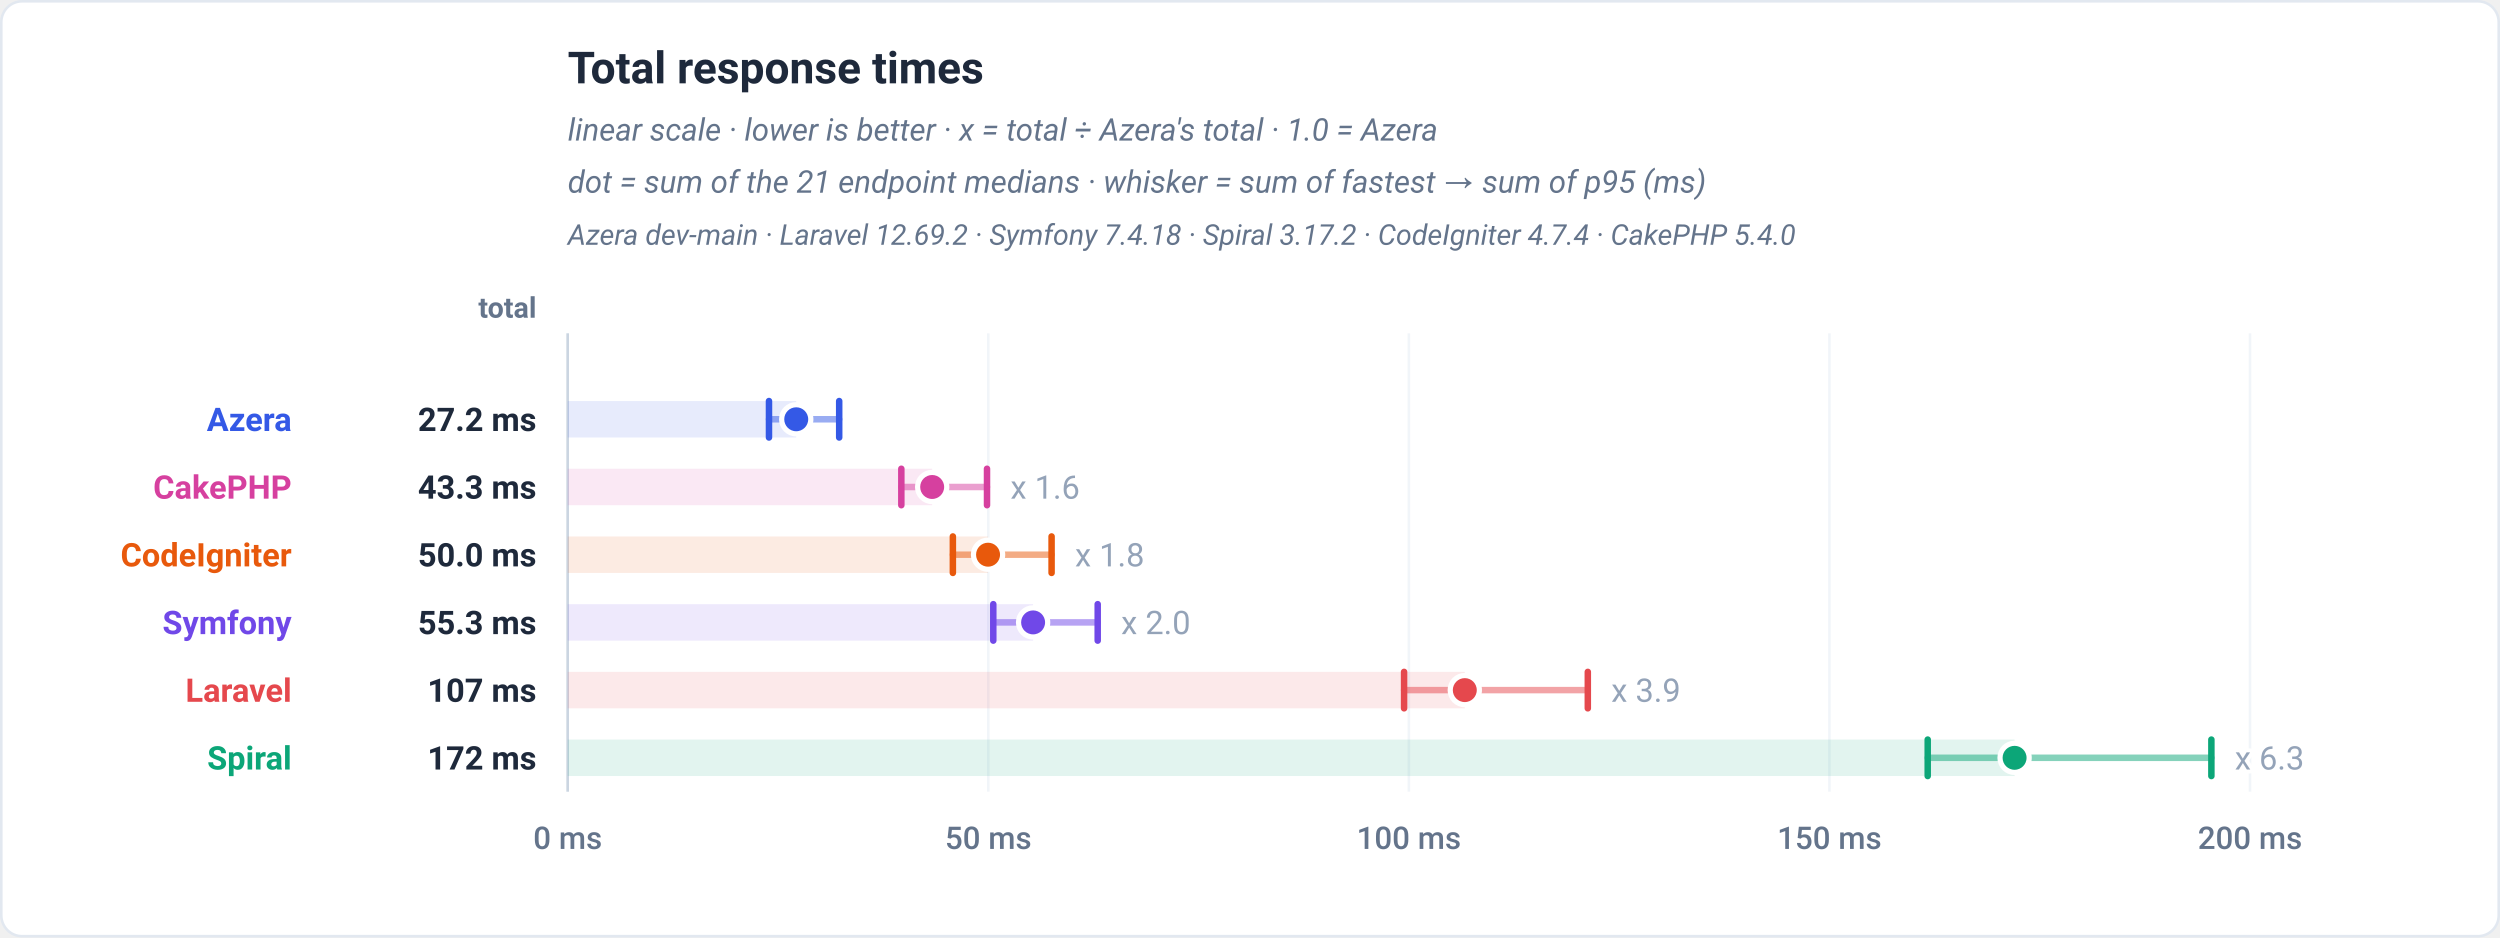
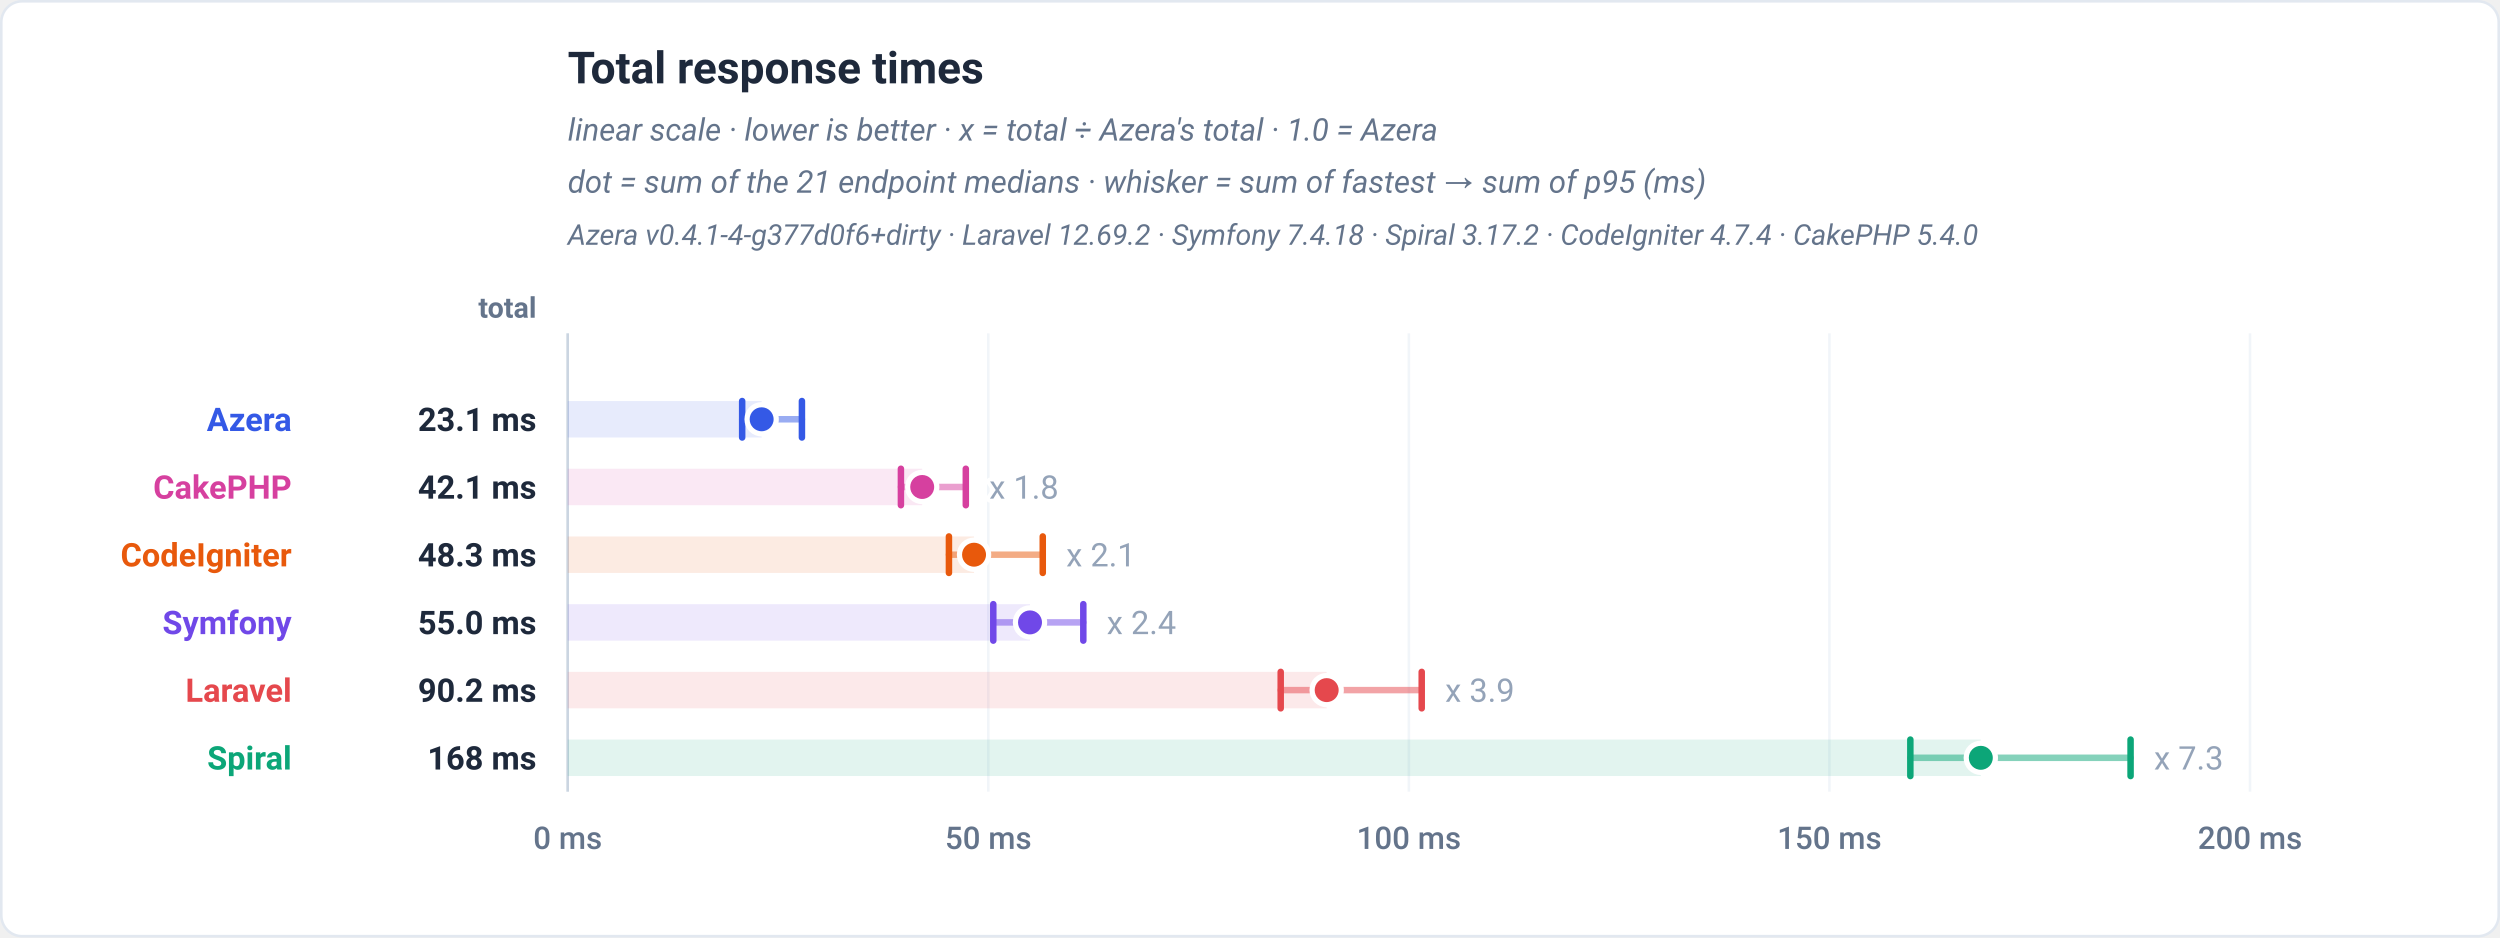
<svg xmlns="http://www.w3.org/2000/svg" viewBox="0 0 960 360" width="960" height="360" role="img" font-family="-apple-system,BlinkMacSystemFont,'Segoe UI',Roboto,Helvetica,Arial,sans-serif">
  <rect x="0.5" y="0.5" width="959" height="359" rx="8" fill="#ffffff" stroke="#e2e8f0" />
  <text x="218" y="32" font-family="-apple-system,BlinkMacSystemFont,'Segoe UI',Roboto,Helvetica,Arial,sans-serif" font-size="17" font-weight="700" fill="#1e293b" text-anchor="start">Total response times</text>
  <text x="218" y="54" font-family="-apple-system,BlinkMacSystemFont,'Segoe UI',Roboto,Helvetica,Arial,sans-serif" font-size="12" font-weight="400" fill="#64748b" text-anchor="start" font-style="italic">linear scale · lower is better · x = total ÷ Azera's total · 1.0 = Azera</text>
  <text x="218" y="74" font-family="-apple-system,BlinkMacSystemFont,'Segoe UI',Roboto,Helvetica,Arial,sans-serif" font-size="12" font-weight="400" fill="#64748b" text-anchor="start" font-style="italic">dot = sum of the 21 endpoint medians · whisker = sum of fastest → sum of p95 (ms)</text>
-   <text x="218" y="94" font-family="-apple-system,BlinkMacSystemFont,'Segoe UI',Roboto,Helvetica,Arial,sans-serif" font-size="11" font-weight="400" fill="#64748b" text-anchor="start" font-style="italic">Azera dev-main · Laravel 12.69.2 · Symfony 7.4.18 · Spiral 3.17.2 · CodeIgniter 4.7.4 · CakePHP 5.4.0</text>
+   <text x="218" y="94" font-family="-apple-system,BlinkMacSystemFont,'Segoe UI',Roboto,Helvetica,Arial,sans-serif" font-size="11" font-weight="400" fill="#64748b" text-anchor="start" font-style="italic">Azera v0.4.1-4-g377d0f6+dirty · Laravel 12.69.2 · Symfony 7.4.18 · Spiral 3.17.2 · CodeIgniter 4.7.4 · CakePHP 5.4.0</text>
  <text x="206" y="122" font-family="-apple-system,BlinkMacSystemFont,'Segoe UI',Roboto,Helvetica,Arial,sans-serif" font-size="11" font-weight="600" fill="#64748b" text-anchor="end">total</text>
  <line x1="218" y1="128" x2="218" y2="304" stroke="#f1f5f9" stroke-width="1" />
  <text x="218" y="326" font-family="-apple-system,BlinkMacSystemFont,'Segoe UI',Roboto,Helvetica,Arial,sans-serif" font-size="12" font-weight="500" fill="#64748b" text-anchor="middle">0 ms</text>
  <line x1="379.5" y1="128" x2="379.5" y2="304" stroke="#f1f5f9" stroke-width="1" />
  <text x="379.5" y="326" font-family="-apple-system,BlinkMacSystemFont,'Segoe UI',Roboto,Helvetica,Arial,sans-serif" font-size="12" font-weight="500" fill="#64748b" text-anchor="middle">50 ms</text>
  <line x1="541" y1="128" x2="541" y2="304" stroke="#f1f5f9" stroke-width="1" />
  <text x="541" y="326" font-family="-apple-system,BlinkMacSystemFont,'Segoe UI',Roboto,Helvetica,Arial,sans-serif" font-size="12" font-weight="500" fill="#64748b" text-anchor="middle">100 ms</text>
  <line x1="702.5" y1="128" x2="702.5" y2="304" stroke="#f1f5f9" stroke-width="1" />
  <text x="702.5" y="326" font-family="-apple-system,BlinkMacSystemFont,'Segoe UI',Roboto,Helvetica,Arial,sans-serif" font-size="12" font-weight="500" fill="#64748b" text-anchor="middle">150 ms</text>
  <line x1="864" y1="128" x2="864" y2="304" stroke="#f1f5f9" stroke-width="1" />
  <text x="864" y="326" font-family="-apple-system,BlinkMacSystemFont,'Segoe UI',Roboto,Helvetica,Arial,sans-serif" font-size="12" font-weight="500" fill="#64748b" text-anchor="middle">200 ms</text>
  <line x1="218" y1="128" x2="218" y2="304" stroke="#cbd5e1" stroke-width="1" />
-   <rect x="218" y="154" width="87.75" height="14" fill="#3459e6" fill-opacity="0.12" />
-   <line x1="295.29" y1="161" x2="322.25" y2="161" stroke="#3459e6" stroke-width="2.5" stroke-linecap="round" opacity="0.5" />
-   <line x1="295.29" y1="154" x2="295.29" y2="168" stroke="#3459e6" stroke-width="2.5" stroke-linecap="round" />
-   <line x1="322.25" y1="154" x2="322.25" y2="168" stroke="#3459e6" stroke-width="2.5" stroke-linecap="round" />
-   <circle cx="305.75" cy="161" r="5.6" fill="#3459e6" stroke="#ffffff" stroke-width="2" />
+   <rect x="218" y="154" width="74.47" height="14" fill="#3459e6" fill-opacity="0.12" />
+   <line x1="284.99" y1="161" x2="307.94" y2="161" stroke="#3459e6" stroke-width="2.5" stroke-linecap="round" opacity="0.5" />
+   <line x1="284.99" y1="154" x2="284.99" y2="168" stroke="#3459e6" stroke-width="2.5" stroke-linecap="round" />
+   <line x1="307.94" y1="154" x2="307.94" y2="168" stroke="#3459e6" stroke-width="2.5" stroke-linecap="round" />
+   <circle cx="292.47" cy="161" r="5.6" fill="#3459e6" stroke="#ffffff" stroke-width="2" />
  <text x="112" y="165.5" font-family="-apple-system,BlinkMacSystemFont,'Segoe UI',Roboto,Helvetica,Arial,sans-serif" font-size="12.5" font-weight="700" fill="#3459e6" text-anchor="end">Azera</text>
-   <text x="206" y="165.5" font-family="-apple-system,BlinkMacSystemFont,'Segoe UI',Roboto,Helvetica,Arial,sans-serif" font-size="12.5" font-weight="700" fill="#1e293b" text-anchor="end">27.2 ms</text>
-   <rect x="218" y="180" width="139.95" height="14" fill="#d6409f" fill-opacity="0.12" />
-   <line x1="346.11" y1="187" x2="379.01" y2="187" stroke="#d6409f" stroke-width="2.5" stroke-linecap="round" opacity="0.5" />
-   <line x1="346.11" y1="180" x2="346.11" y2="194" stroke="#d6409f" stroke-width="2.5" stroke-linecap="round" />
-   <line x1="379.01" y1="180" x2="379.01" y2="194" stroke="#d6409f" stroke-width="2.5" stroke-linecap="round" />
-   <circle cx="357.95" cy="187" r="5.6" fill="#d6409f" stroke="#ffffff" stroke-width="2" />
-   <text x="388.01" y="191.5" font-family="-apple-system,BlinkMacSystemFont,'Segoe UI',Roboto,Helvetica,Arial,sans-serif" font-size="12.5" font-weight="400" fill="#94a3b8" text-anchor="start" stroke="#ffffff" stroke-width="3" paint-order="stroke" stroke-linejoin="round">x 1.6</text>
+   <text x="206" y="165.5" font-family="-apple-system,BlinkMacSystemFont,'Segoe UI',Roboto,Helvetica,Arial,sans-serif" font-size="12.5" font-weight="700" fill="#1e293b" text-anchor="end">23.1 ms</text>
+   <rect x="218" y="180" width="136.12" height="14" fill="#d6409f" fill-opacity="0.12" />
+   <line x1="345.95" y1="187" x2="370.87" y2="187" stroke="#d6409f" stroke-width="2.5" stroke-linecap="round" opacity="0.5" />
+   <line x1="345.95" y1="180" x2="345.95" y2="194" stroke="#d6409f" stroke-width="2.5" stroke-linecap="round" />
+   <line x1="370.87" y1="180" x2="370.87" y2="194" stroke="#d6409f" stroke-width="2.5" stroke-linecap="round" />
+   <circle cx="354.12" cy="187" r="5.6" fill="#d6409f" stroke="#ffffff" stroke-width="2" />
+   <text x="379.87" y="191.5" font-family="-apple-system,BlinkMacSystemFont,'Segoe UI',Roboto,Helvetica,Arial,sans-serif" font-size="12.5" font-weight="400" fill="#94a3b8" text-anchor="start" stroke="#ffffff" stroke-width="3" paint-order="stroke" stroke-linejoin="round">x 1.8</text>
  <text x="112" y="191.5" font-family="-apple-system,BlinkMacSystemFont,'Segoe UI',Roboto,Helvetica,Arial,sans-serif" font-size="12.5" font-weight="700" fill="#d6409f" text-anchor="end">CakePHP</text>
-   <text x="206" y="191.5" font-family="-apple-system,BlinkMacSystemFont,'Segoe UI',Roboto,Helvetica,Arial,sans-serif" font-size="12.5" font-weight="700" fill="#1e293b" text-anchor="end">43.3 ms</text>
-   <rect x="218" y="206" width="161.41" height="14" fill="#e8590c" fill-opacity="0.12" />
-   <line x1="365.9" y1="213" x2="403.81" y2="213" stroke="#e8590c" stroke-width="2.5" stroke-linecap="round" opacity="0.5" />
-   <line x1="365.9" y1="206" x2="365.9" y2="220" stroke="#e8590c" stroke-width="2.5" stroke-linecap="round" />
-   <line x1="403.81" y1="206" x2="403.81" y2="220" stroke="#e8590c" stroke-width="2.5" stroke-linecap="round" />
-   <circle cx="379.41" cy="213" r="5.6" fill="#e8590c" stroke="#ffffff" stroke-width="2" />
-   <text x="412.81" y="217.5" font-family="-apple-system,BlinkMacSystemFont,'Segoe UI',Roboto,Helvetica,Arial,sans-serif" font-size="12.5" font-weight="400" fill="#94a3b8" text-anchor="start" stroke="#ffffff" stroke-width="3" paint-order="stroke" stroke-linejoin="round">x 1.8</text>
+   <text x="206" y="191.5" font-family="-apple-system,BlinkMacSystemFont,'Segoe UI',Roboto,Helvetica,Arial,sans-serif" font-size="12.5" font-weight="700" fill="#1e293b" text-anchor="end">42.1 ms</text>
+   <rect x="218" y="206" width="156.03" height="14" fill="#e8590c" fill-opacity="0.12" />
+   <line x1="364.39" y1="213" x2="400.42" y2="213" stroke="#e8590c" stroke-width="2.5" stroke-linecap="round" opacity="0.5" />
+   <line x1="364.39" y1="206" x2="364.39" y2="220" stroke="#e8590c" stroke-width="2.5" stroke-linecap="round" />
+   <line x1="400.42" y1="206" x2="400.42" y2="220" stroke="#e8590c" stroke-width="2.5" stroke-linecap="round" />
+   <circle cx="374.03" cy="213" r="5.6" fill="#e8590c" stroke="#ffffff" stroke-width="2" />
+   <text x="409.42" y="217.5" font-family="-apple-system,BlinkMacSystemFont,'Segoe UI',Roboto,Helvetica,Arial,sans-serif" font-size="12.5" font-weight="400" fill="#94a3b8" text-anchor="start" stroke="#ffffff" stroke-width="3" paint-order="stroke" stroke-linejoin="round">x 2.1</text>
  <text x="112" y="217.5" font-family="-apple-system,BlinkMacSystemFont,'Segoe UI',Roboto,Helvetica,Arial,sans-serif" font-size="12.5" font-weight="700" fill="#e8590c" text-anchor="end">CodeIgniter</text>
-   <text x="206" y="217.5" font-family="-apple-system,BlinkMacSystemFont,'Segoe UI',Roboto,Helvetica,Arial,sans-serif" font-size="12.5" font-weight="700" fill="#1e293b" text-anchor="end">50.0 ms</text>
-   <rect x="218" y="232" width="178.71" height="14" fill="#7048e8" fill-opacity="0.12" />
-   <line x1="381.42" y1="239" x2="421.52" y2="239" stroke="#7048e8" stroke-width="2.5" stroke-linecap="round" opacity="0.5" />
+   <text x="206" y="217.5" font-family="-apple-system,BlinkMacSystemFont,'Segoe UI',Roboto,Helvetica,Arial,sans-serif" font-size="12.5" font-weight="700" fill="#1e293b" text-anchor="end">48.3 ms</text>
+   <rect x="218" y="232" width="177.52" height="14" fill="#7048e8" fill-opacity="0.12" />
+   <line x1="381.42" y1="239" x2="415.99" y2="239" stroke="#7048e8" stroke-width="2.5" stroke-linecap="round" opacity="0.5" />
  <line x1="381.42" y1="232" x2="381.42" y2="246" stroke="#7048e8" stroke-width="2.5" stroke-linecap="round" />
-   <line x1="421.52" y1="232" x2="421.52" y2="246" stroke="#7048e8" stroke-width="2.5" stroke-linecap="round" />
-   <circle cx="396.71" cy="239" r="5.6" fill="#7048e8" stroke="#ffffff" stroke-width="2" />
-   <text x="430.52" y="243.5" font-family="-apple-system,BlinkMacSystemFont,'Segoe UI',Roboto,Helvetica,Arial,sans-serif" font-size="12.5" font-weight="400" fill="#94a3b8" text-anchor="start" stroke="#ffffff" stroke-width="3" paint-order="stroke" stroke-linejoin="round">x 2.0</text>
+   <line x1="415.99" y1="232" x2="415.99" y2="246" stroke="#7048e8" stroke-width="2.5" stroke-linecap="round" />
+   <circle cx="395.52" cy="239" r="5.6" fill="#7048e8" stroke="#ffffff" stroke-width="2" />
+   <text x="424.99" y="243.5" font-family="-apple-system,BlinkMacSystemFont,'Segoe UI',Roboto,Helvetica,Arial,sans-serif" font-size="12.5" font-weight="400" fill="#94a3b8" text-anchor="start" stroke="#ffffff" stroke-width="3" paint-order="stroke" stroke-linejoin="round">x 2.4</text>
  <text x="112" y="243.5" font-family="-apple-system,BlinkMacSystemFont,'Segoe UI',Roboto,Helvetica,Arial,sans-serif" font-size="12.5" font-weight="700" fill="#7048e8" text-anchor="end">Symfony</text>
-   <text x="206" y="243.5" font-family="-apple-system,BlinkMacSystemFont,'Segoe UI',Roboto,Helvetica,Arial,sans-serif" font-size="12.5" font-weight="700" fill="#1e293b" text-anchor="end">55.3 ms</text>
-   <rect x="218" y="258" width="344.48" height="14" fill="#e5484d" fill-opacity="0.12" />
-   <line x1="539.17" y1="265" x2="609.72" y2="265" stroke="#e5484d" stroke-width="2.5" stroke-linecap="round" opacity="0.5" />
-   <line x1="539.17" y1="258" x2="539.17" y2="272" stroke="#e5484d" stroke-width="2.5" stroke-linecap="round" />
-   <line x1="609.72" y1="258" x2="609.72" y2="272" stroke="#e5484d" stroke-width="2.5" stroke-linecap="round" />
-   <circle cx="562.48" cy="265" r="5.6" fill="#e5484d" stroke="#ffffff" stroke-width="2" />
-   <text x="618.72" y="269.5" font-family="-apple-system,BlinkMacSystemFont,'Segoe UI',Roboto,Helvetica,Arial,sans-serif" font-size="12.5" font-weight="400" fill="#94a3b8" text-anchor="start" stroke="#ffffff" stroke-width="3" paint-order="stroke" stroke-linejoin="round">x 3.9</text>
+   <text x="206" y="243.5" font-family="-apple-system,BlinkMacSystemFont,'Segoe UI',Roboto,Helvetica,Arial,sans-serif" font-size="12.5" font-weight="700" fill="#1e293b" text-anchor="end">55.0 ms</text>
+   <rect x="218" y="258" width="291.44" height="14" fill="#e5484d" fill-opacity="0.12" />
+   <line x1="491.79" y1="265" x2="545.94" y2="265" stroke="#e5484d" stroke-width="2.5" stroke-linecap="round" opacity="0.5" />
+   <line x1="491.79" y1="258" x2="491.79" y2="272" stroke="#e5484d" stroke-width="2.5" stroke-linecap="round" />
+   <line x1="545.94" y1="258" x2="545.94" y2="272" stroke="#e5484d" stroke-width="2.5" stroke-linecap="round" />
+   <circle cx="509.44" cy="265" r="5.6" fill="#e5484d" stroke="#ffffff" stroke-width="2" />
+   <text x="554.94" y="269.5" font-family="-apple-system,BlinkMacSystemFont,'Segoe UI',Roboto,Helvetica,Arial,sans-serif" font-size="12.5" font-weight="400" fill="#94a3b8" text-anchor="start" stroke="#ffffff" stroke-width="3" paint-order="stroke" stroke-linejoin="round">x 3.9</text>
  <text x="112" y="269.5" font-family="-apple-system,BlinkMacSystemFont,'Segoe UI',Roboto,Helvetica,Arial,sans-serif" font-size="12.5" font-weight="700" fill="#e5484d" text-anchor="end">Laravel</text>
-   <text x="206" y="269.5" font-family="-apple-system,BlinkMacSystemFont,'Segoe UI',Roboto,Helvetica,Arial,sans-serif" font-size="12.5" font-weight="700" fill="#1e293b" text-anchor="end">107 ms</text>
-   <rect x="218" y="284" width="555.6" height="14" fill="#0ca678" fill-opacity="0.12" />
-   <line x1="740.24" y1="291" x2="849.17" y2="291" stroke="#0ca678" stroke-width="2.5" stroke-linecap="round" opacity="0.5" />
-   <line x1="740.24" y1="284" x2="740.24" y2="298" stroke="#0ca678" stroke-width="2.5" stroke-linecap="round" />
-   <line x1="849.17" y1="284" x2="849.17" y2="298" stroke="#0ca678" stroke-width="2.5" stroke-linecap="round" />
-   <circle cx="773.6" cy="291" r="5.6" fill="#0ca678" stroke="#ffffff" stroke-width="2" />
-   <text x="858.17" y="295.5" font-family="-apple-system,BlinkMacSystemFont,'Segoe UI',Roboto,Helvetica,Arial,sans-serif" font-size="12.5" font-weight="400" fill="#94a3b8" text-anchor="start" stroke="#ffffff" stroke-width="3" paint-order="stroke" stroke-linejoin="round">x 6.3</text>
+   <text x="206" y="269.5" font-family="-apple-system,BlinkMacSystemFont,'Segoe UI',Roboto,Helvetica,Arial,sans-serif" font-size="12.5" font-weight="700" fill="#1e293b" text-anchor="end">90.2 ms</text>
+   <rect x="218" y="284" width="542.63" height="14" fill="#0ca678" fill-opacity="0.12" />
+   <line x1="733.57" y1="291" x2="818.14" y2="291" stroke="#0ca678" stroke-width="2.5" stroke-linecap="round" opacity="0.5" />
+   <line x1="733.57" y1="284" x2="733.57" y2="298" stroke="#0ca678" stroke-width="2.5" stroke-linecap="round" />
+   <line x1="818.14" y1="284" x2="818.14" y2="298" stroke="#0ca678" stroke-width="2.5" stroke-linecap="round" />
+   <circle cx="760.63" cy="291" r="5.6" fill="#0ca678" stroke="#ffffff" stroke-width="2" />
+   <text x="827.14" y="295.5" font-family="-apple-system,BlinkMacSystemFont,'Segoe UI',Roboto,Helvetica,Arial,sans-serif" font-size="12.5" font-weight="400" fill="#94a3b8" text-anchor="start" stroke="#ffffff" stroke-width="3" paint-order="stroke" stroke-linejoin="round">x 7.3</text>
  <text x="112" y="295.5" font-family="-apple-system,BlinkMacSystemFont,'Segoe UI',Roboto,Helvetica,Arial,sans-serif" font-size="12.5" font-weight="700" fill="#0ca678" text-anchor="end">Spiral</text>
-   <text x="206" y="295.5" font-family="-apple-system,BlinkMacSystemFont,'Segoe UI',Roboto,Helvetica,Arial,sans-serif" font-size="12.5" font-weight="700" fill="#1e293b" text-anchor="end">172 ms</text>
+   <text x="206" y="295.5" font-family="-apple-system,BlinkMacSystemFont,'Segoe UI',Roboto,Helvetica,Arial,sans-serif" font-size="12.5" font-weight="700" fill="#1e293b" text-anchor="end">168 ms</text>
</svg>
